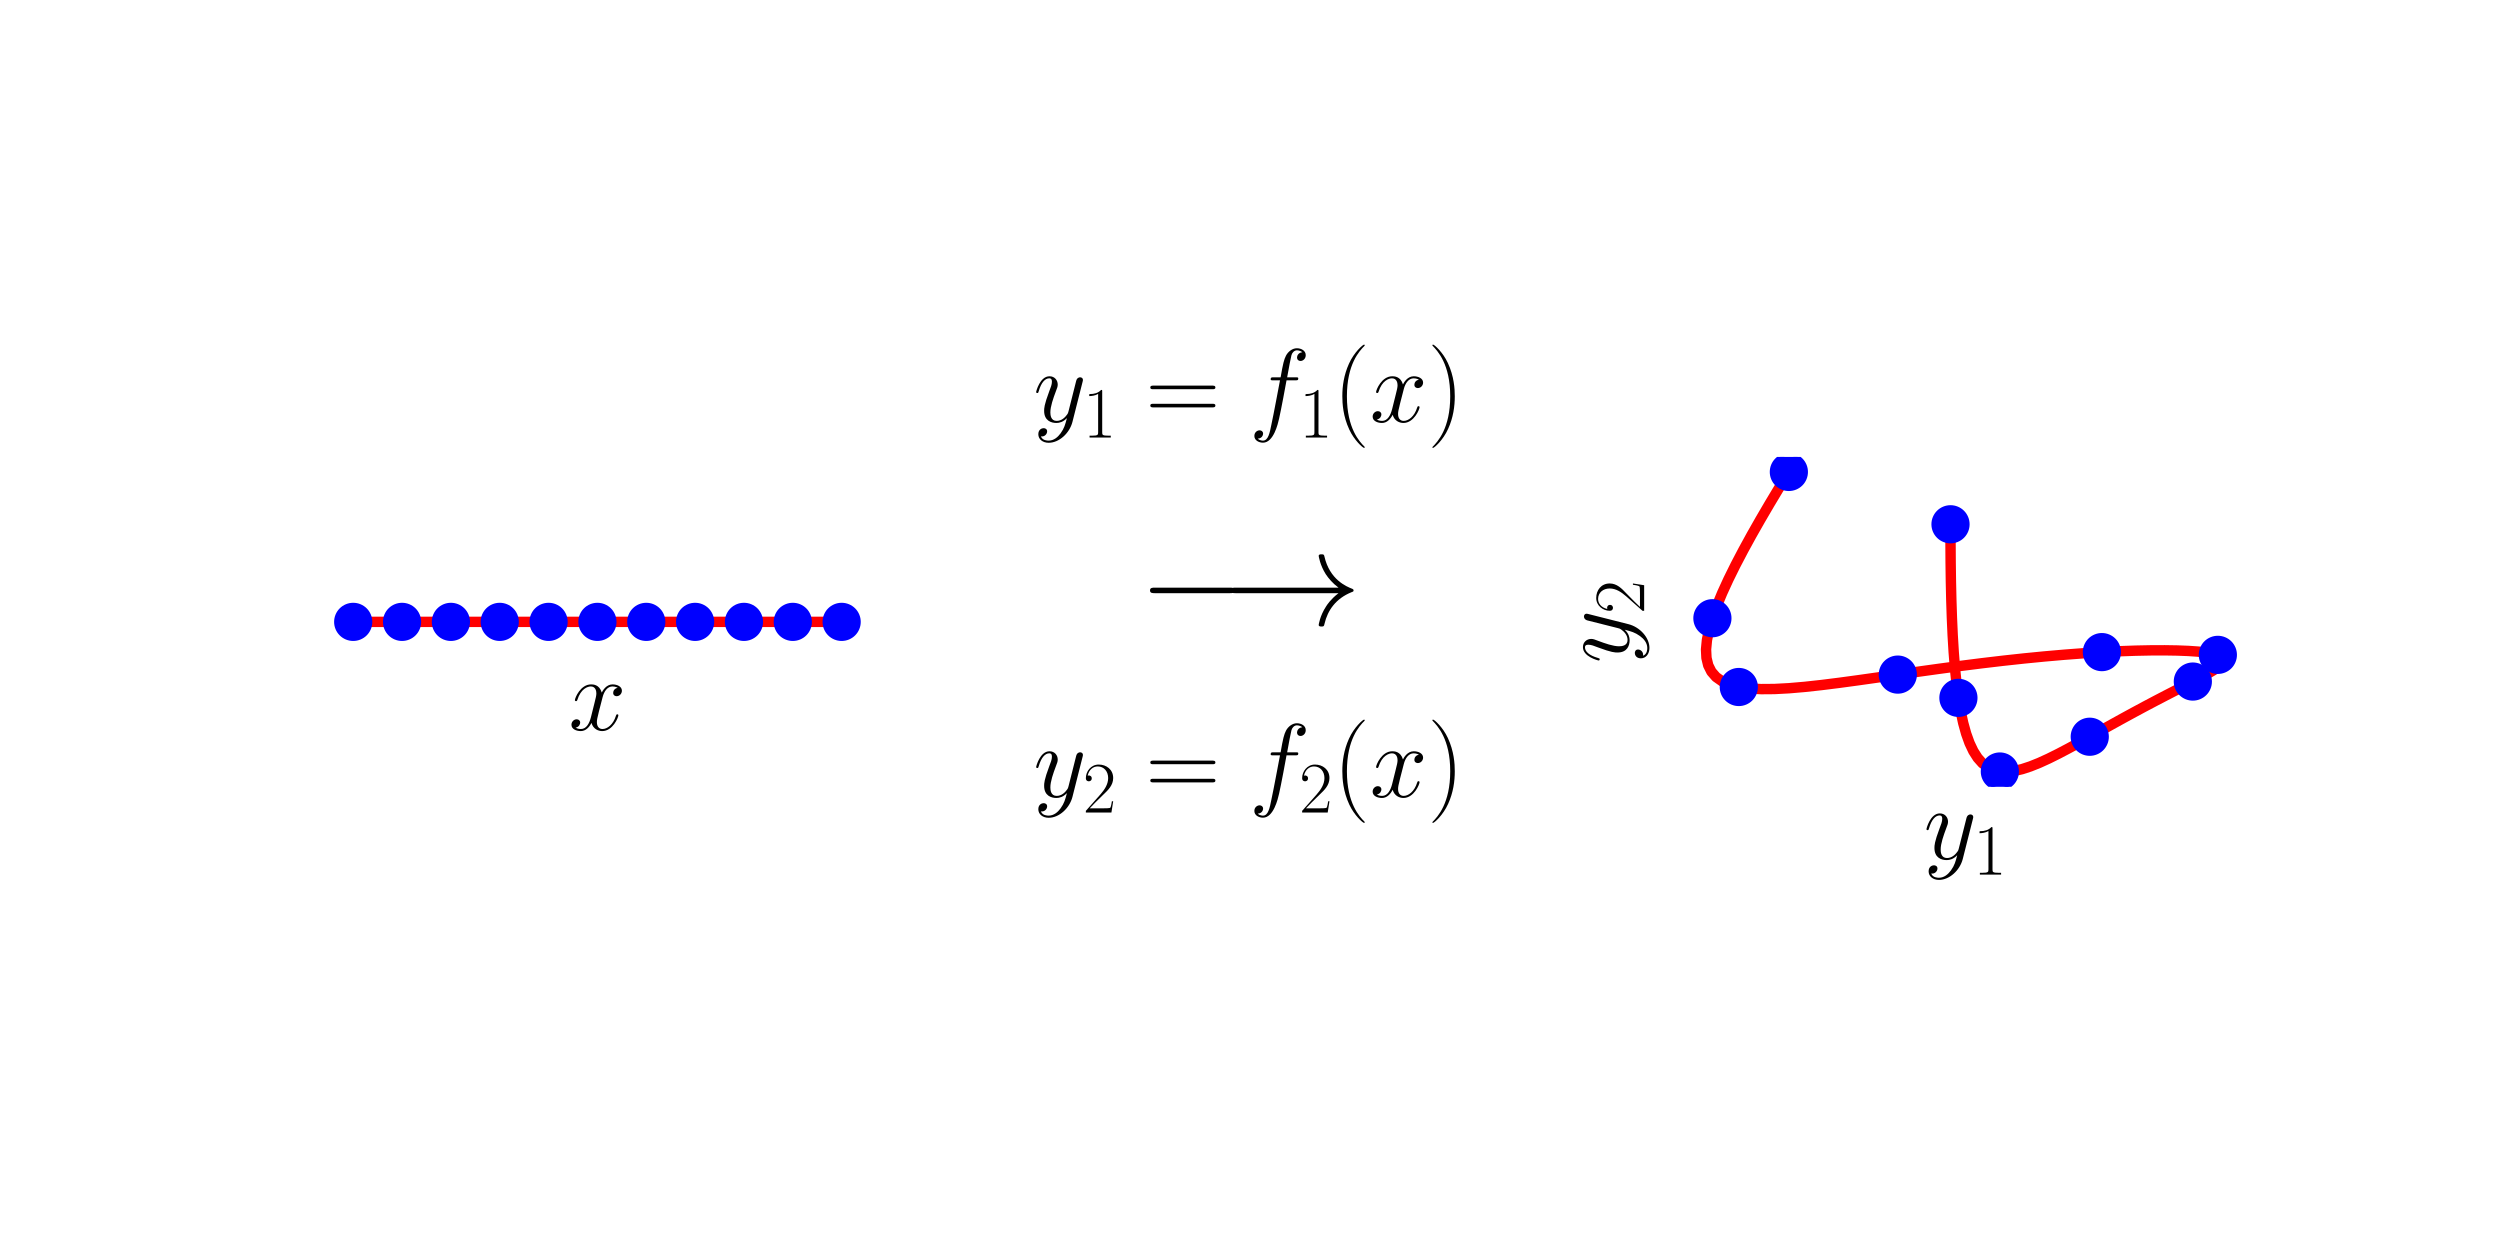
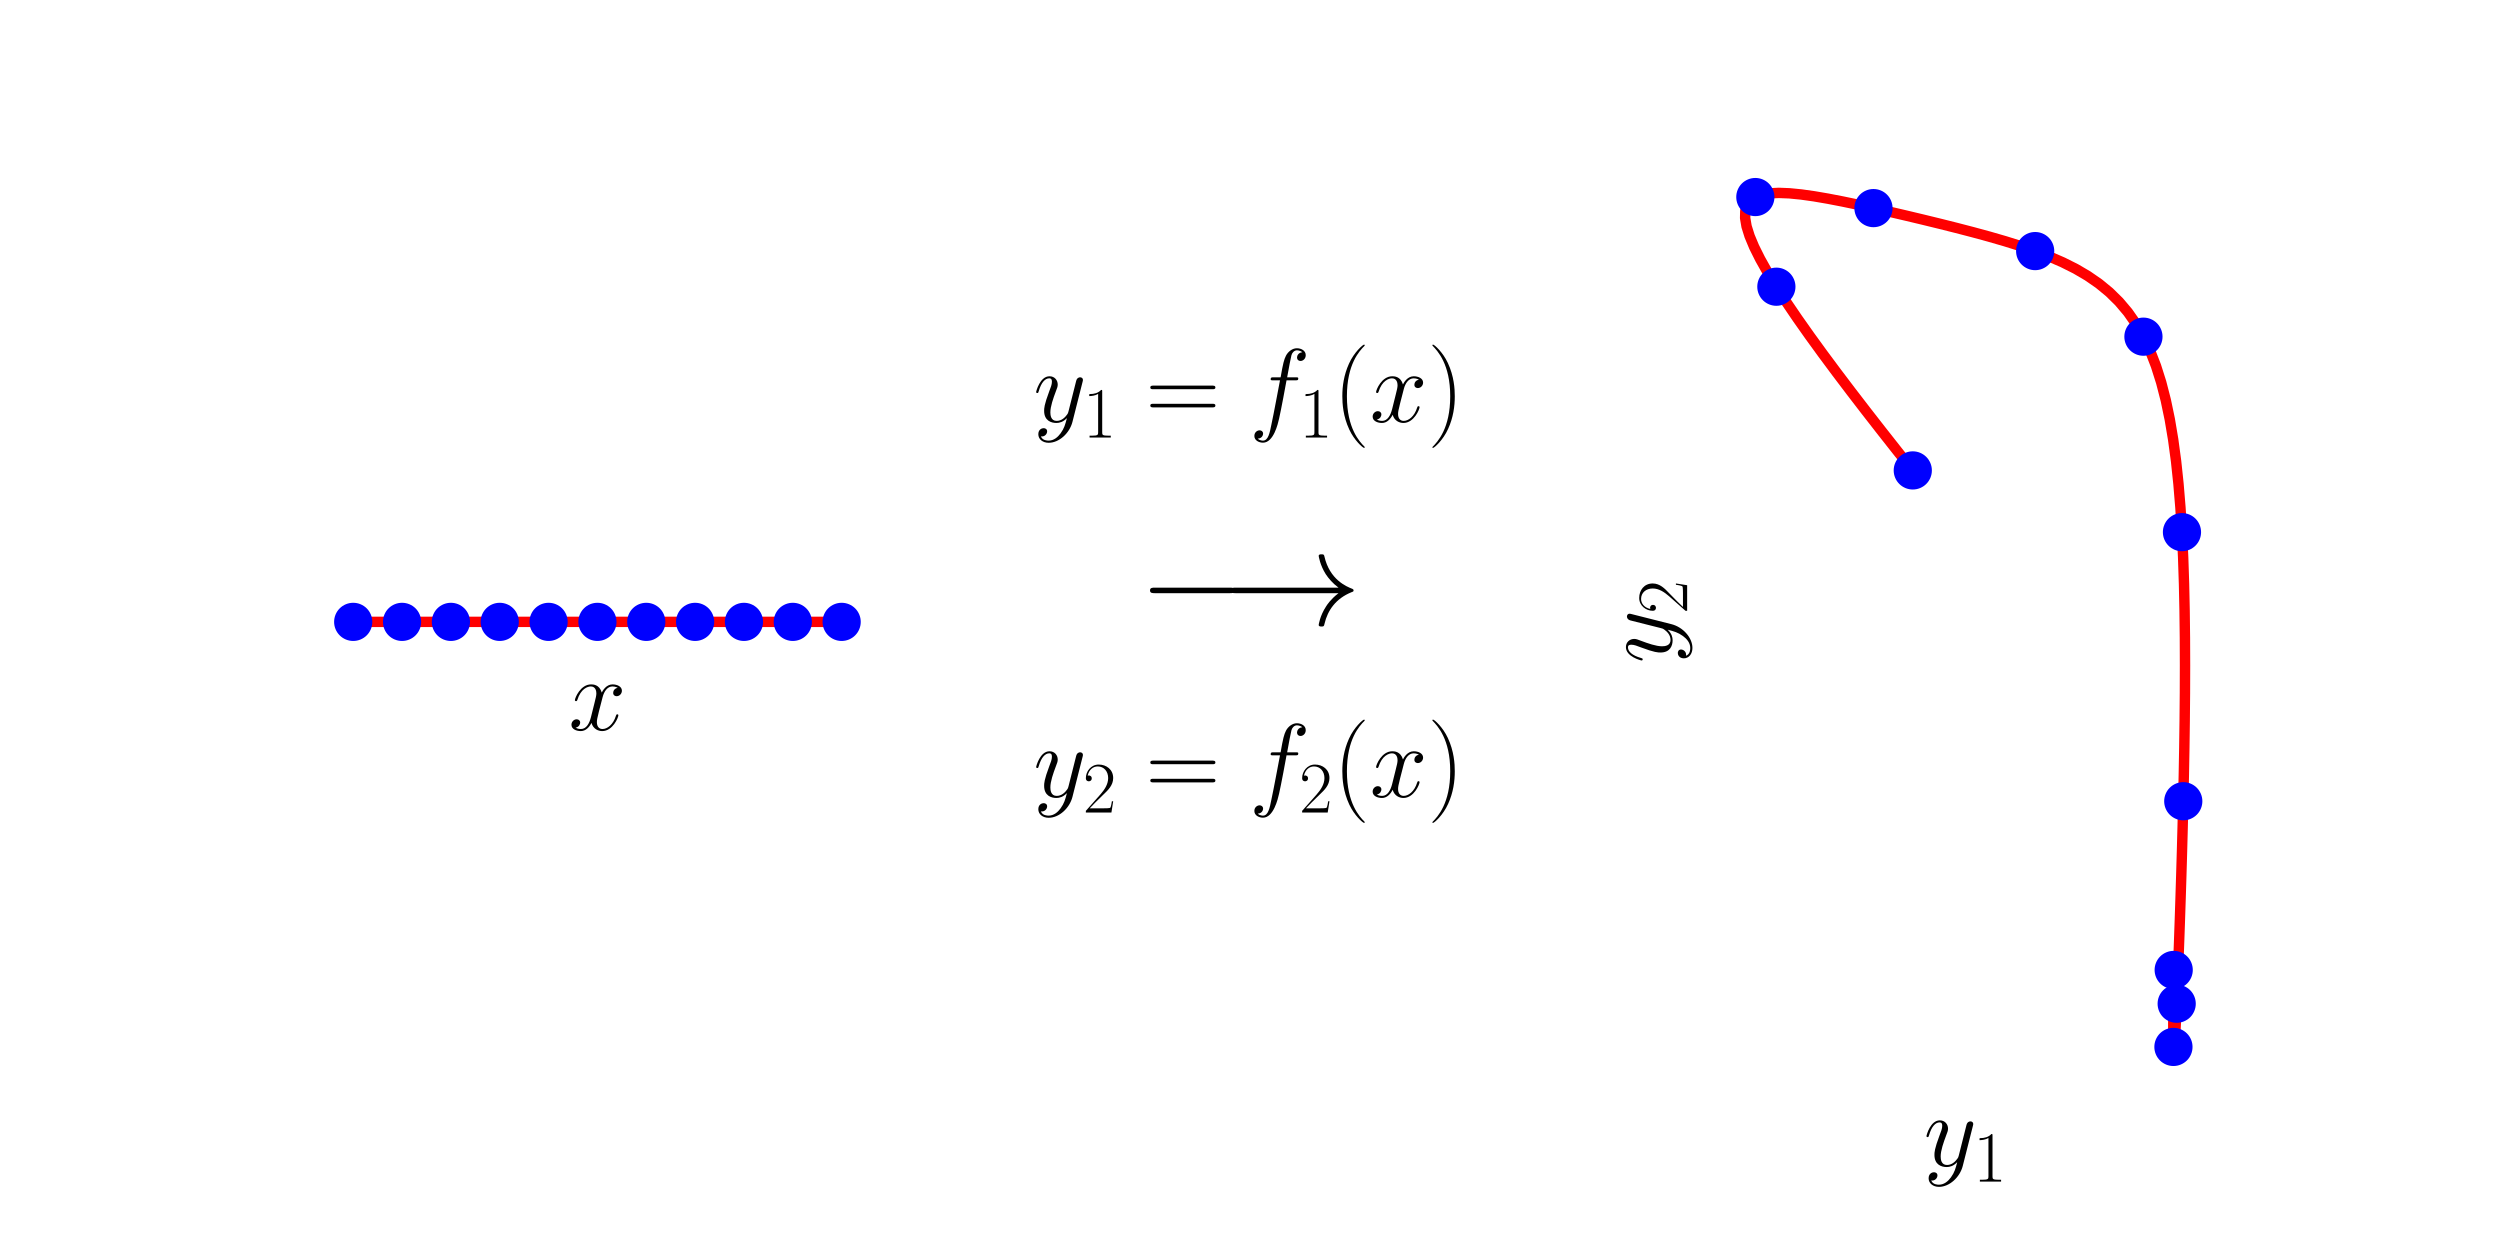
<svg xmlns="http://www.w3.org/2000/svg" xmlns:xlink="http://www.w3.org/1999/xlink" height="360pt" version="1.1" viewBox="0 0 720 360" width="720pt">
  <defs>
    <style type="text/css">
*{stroke-linecap:butt;stroke-linejoin:round;}
  </style>
  </defs>
  <g id="figure_1">
    <g id="patch_1">
      <path d="M 0 360  L 720 360  L 720 0  L 0 0  z " style="fill:none;" />
    </g>
    <g id="axes_1">
      <g id="matplotlib.axis_1">
        <g id="xtick_1" />
        <g id="xtick_2" />
        <g id="xtick_3" />
        <g id="text_1">
          <defs>
            <path d="M 47.406 40.719  C 44.203 40.109 43 37.719 43 35.828  C 43 33.422 44.906 32.625 46.297 32.625  C 49.297 32.625 51.406 35.219 51.406 37.922  C 51.406 42.109 46.594 44 42.406 44  C 36.297 44 32.906 38.016 32 36.125  C 29.703 44 23.5 44 21.703 44  C 11.5 44 6.094 30.938 6.094 28.734  C 6.094 28.344 6.5 27.844 7.203 27.844  C 8 27.844 8.203 28.438 8.406 28.844  C 11.797 39.922 18.5 42.016 21.406 42.016  C 25.906 42.016 26.797 37.812 26.797 35.422  C 26.797 33.234 26.203 30.938 25 26.141  L 21.594 12.469  C 20.094 6.484 17.203 1 11.906 1  C 11.406 1 8.906 1 6.797 2.297  C 10.406 3 11.203 5.984 11.203 7.188  C 11.203 9.188 9.703 10.375 7.797 10.375  C 5.406 10.375 2.797 8.281 2.797 5.094  C 2.797 0.891 7.5 -1 11.797 -1  C 16.594 -1 20 2.797 22.094 6.891  C 23.703 1 28.703 -1 32.406 -1  C 42.594 -1 48 12.078 48 14.266  C 48 14.766 47.594 15.172 47 15.172  C 46.094 15.172 46 14.672 45.703 13.875  C 43 5.094 37.203 1 32.703 1  C 29.203 1 27.297 3.594 27.297 7.688  C 27.297 9.875 27.703 11.469 29.297 18.062  L 32.797 31.625  C 34.297 37.625 37.703 42.016 42.297 42.016  C 42.5 42.016 45.297 42.016 47.406 40.719  z " id="CMMI12-120" />
          </defs>
          <g transform="translate(163.7437 210.2563)scale(0.3 -0.3)">
            <use transform="scale(0.996264)" xlink:href="#CMMI12-120" />
          </g>
        </g>
      </g>
      <g id="matplotlib.axis_2">
        <g id="ytick_1" />
        <g id="ytick_2" />
        <g id="ytick_3" />
      </g>
      <g id="line2d_1">
-         <path clip-path="url(#p7f1832fa50)" d="M 101.723 179.1  L 103.129 179.1  L 104.536 179.1  L 105.943 179.1  L 107.35 179.1  L 108.756 179.1  L 110.163 179.1  L 111.57 179.1  L 112.976 179.1  L 114.383 179.1  L 115.79 179.1  L 117.197 179.1  L 118.603 179.1  L 120.01 179.1  L 121.417 179.1  L 122.824 179.1  L 124.23 179.1  L 125.637 179.1  L 127.044 179.1  L 128.45 179.1  L 129.857 179.1  L 131.264 179.1  L 132.671 179.1  L 134.077 179.1  L 135.484 179.1  L 136.891 179.1  L 138.297 179.1  L 139.704 179.1  L 141.111 179.1  L 142.518 179.1  L 143.924 179.1  L 145.331 179.1  L 146.738 179.1  L 148.145 179.1  L 149.551 179.1  L 150.958 179.1  L 152.365 179.1  L 153.771 179.1  L 155.178 179.1  L 156.585 179.1  L 157.992 179.1  L 159.398 179.1  L 160.805 179.1  L 162.212 179.1  L 163.618 179.1  L 165.025 179.1  L 166.432 179.1  L 167.839 179.1  L 169.245 179.1  L 170.652 179.1  L 172.059 179.1  L 173.466 179.1  L 174.872 179.1  L 176.279 179.1  L 177.686 179.1  L 179.092 179.1  L 180.499 179.1  L 181.906 179.1  L 183.313 179.1  L 184.719 179.1  L 186.126 179.1  L 187.533 179.1  L 188.939 179.1  L 190.346 179.1  L 191.753 179.1  L 193.16 179.1  L 194.566 179.1  L 195.973 179.1  L 197.38 179.1  L 198.787 179.1  L 200.193 179.1  L 201.6 179.1  L 203.007 179.1  L 204.413 179.1  L 205.82 179.1  L 207.227 179.1  L 208.634 179.1  L 210.04 179.1  L 211.447 179.1  L 212.854 179.1  L 214.261 179.1  L 215.667 179.1  L 217.074 179.1  L 218.481 179.1  L 219.887 179.1  L 221.294 179.1  L 222.701 179.1  L 224.108 179.1  L 225.514 179.1  L 226.921 179.1  L 228.328 179.1  L 229.734 179.1  L 231.141 179.1  L 232.548 179.1  L 233.955 179.1  L 235.361 179.1  L 236.768 179.1  L 238.175 179.1  L 239.582 179.1  L 240.988 179.1  L 242.395 179.1  " style="fill:none;stroke:#ff0000;stroke-linecap:square;stroke-width:3;" />
+         <path clip-path="url(#p0e6d2710c1)" d="M 101.723 179.1  L 103.129 179.1  L 104.536 179.1  L 105.943 179.1  L 107.35 179.1  L 108.756 179.1  L 110.163 179.1  L 111.57 179.1  L 112.976 179.1  L 114.383 179.1  L 115.79 179.1  L 117.197 179.1  L 118.603 179.1  L 120.01 179.1  L 121.417 179.1  L 122.824 179.1  L 124.23 179.1  L 125.637 179.1  L 127.044 179.1  L 128.45 179.1  L 129.857 179.1  L 131.264 179.1  L 132.671 179.1  L 134.077 179.1  L 135.484 179.1  L 136.891 179.1  L 138.297 179.1  L 139.704 179.1  L 141.111 179.1  L 142.518 179.1  L 143.924 179.1  L 145.331 179.1  L 146.738 179.1  L 148.145 179.1  L 149.551 179.1  L 150.958 179.1  L 152.365 179.1  L 153.771 179.1  L 155.178 179.1  L 156.585 179.1  L 157.992 179.1  L 159.398 179.1  L 160.805 179.1  L 162.212 179.1  L 163.618 179.1  L 165.025 179.1  L 166.432 179.1  L 167.839 179.1  L 169.245 179.1  L 170.652 179.1  L 172.059 179.1  L 173.466 179.1  L 174.872 179.1  L 176.279 179.1  L 177.686 179.1  L 179.092 179.1  L 180.499 179.1  L 181.906 179.1  L 183.313 179.1  L 184.719 179.1  L 186.126 179.1  L 187.533 179.1  L 188.939 179.1  L 190.346 179.1  L 191.753 179.1  L 193.16 179.1  L 194.566 179.1  L 195.973 179.1  L 197.38 179.1  L 198.787 179.1  L 200.193 179.1  L 201.6 179.1  L 203.007 179.1  L 204.413 179.1  L 205.82 179.1  L 207.227 179.1  L 208.634 179.1  L 210.04 179.1  L 211.447 179.1  L 212.854 179.1  L 214.261 179.1  L 215.667 179.1  L 217.074 179.1  L 218.481 179.1  L 219.887 179.1  L 221.294 179.1  L 222.701 179.1  L 224.108 179.1  L 225.514 179.1  L 226.921 179.1  L 228.328 179.1  L 229.734 179.1  L 231.141 179.1  L 232.548 179.1  L 233.955 179.1  L 235.361 179.1  L 236.768 179.1  L 238.175 179.1  L 239.582 179.1  L 240.988 179.1  L 242.395 179.1  " style="fill:none;stroke:#ff0000;stroke-linecap:square;stroke-width:3;" />
      </g>
      <g id="line2d_2">
        <defs>
-           <path d="M 0 5  C 1.326 5 2.598 4.473 3.536 3.536  C 4.473 2.598 5 1.326 5 0  C 5 -1.326 4.473 -2.598 3.536 -3.536  C 2.598 -4.473 1.326 -5 0 -5  C -1.326 -5 -2.598 -4.473 -3.536 -3.536  C -4.473 -2.598 -5 -1.326 -5 0  C -5 1.326 -4.473 2.598 -3.536 3.536  C -2.598 4.473 -1.326 5 0 5  z " id="m14eec76928" style="stroke:#0000ff;" />
+           <path d="M 0 5  C 1.326 5 2.598 4.473 3.536 3.536  C 4.473 2.598 5 1.326 5 0  C 5 -1.326 4.473 -2.598 3.536 -3.536  C 2.598 -4.473 1.326 -5 0 -5  C -1.326 -5 -2.598 -4.473 -3.536 -3.536  C -4.473 -2.598 -5 -1.326 -5 0  C -5 1.326 -4.473 2.598 -3.536 3.536  C -2.598 4.473 -1.326 5 0 5  z " id="m57074ca4f7" style="stroke:#0000ff;" />
        </defs>
-         <g clip-path="url(#p7f1832fa50)">
-           <use style="fill:#0000ff;stroke:#0000ff;" x="101.723" xlink:href="#m14eec76928" y="179.1" />
-           <use style="fill:#0000ff;stroke:#0000ff;" x="115.79" xlink:href="#m14eec76928" y="179.1" />
-           <use style="fill:#0000ff;stroke:#0000ff;" x="129.857" xlink:href="#m14eec76928" y="179.1" />
-           <use style="fill:#0000ff;stroke:#0000ff;" x="143.924" xlink:href="#m14eec76928" y="179.1" />
-           <use style="fill:#0000ff;stroke:#0000ff;" x="157.992" xlink:href="#m14eec76928" y="179.1" />
-           <use style="fill:#0000ff;stroke:#0000ff;" x="172.059" xlink:href="#m14eec76928" y="179.1" />
-           <use style="fill:#0000ff;stroke:#0000ff;" x="186.126" xlink:href="#m14eec76928" y="179.1" />
-           <use style="fill:#0000ff;stroke:#0000ff;" x="200.193" xlink:href="#m14eec76928" y="179.1" />
-           <use style="fill:#0000ff;stroke:#0000ff;" x="214.261" xlink:href="#m14eec76928" y="179.1" />
-           <use style="fill:#0000ff;stroke:#0000ff;" x="228.328" xlink:href="#m14eec76928" y="179.1" />
-           <use style="fill:#0000ff;stroke:#0000ff;" x="242.395" xlink:href="#m14eec76928" y="179.1" />
+         <g clip-path="url(#p0e6d2710c1)">
+           <use style="fill:#0000ff;stroke:#0000ff;" x="101.723" xlink:href="#m57074ca4f7" y="179.1" />
+           <use style="fill:#0000ff;stroke:#0000ff;" x="115.79" xlink:href="#m57074ca4f7" y="179.1" />
+           <use style="fill:#0000ff;stroke:#0000ff;" x="129.857" xlink:href="#m57074ca4f7" y="179.1" />
+           <use style="fill:#0000ff;stroke:#0000ff;" x="143.924" xlink:href="#m57074ca4f7" y="179.1" />
+           <use style="fill:#0000ff;stroke:#0000ff;" x="157.992" xlink:href="#m57074ca4f7" y="179.1" />
+           <use style="fill:#0000ff;stroke:#0000ff;" x="172.059" xlink:href="#m57074ca4f7" y="179.1" />
+           <use style="fill:#0000ff;stroke:#0000ff;" x="186.126" xlink:href="#m57074ca4f7" y="179.1" />
+           <use style="fill:#0000ff;stroke:#0000ff;" x="200.193" xlink:href="#m57074ca4f7" y="179.1" />
+           <use style="fill:#0000ff;stroke:#0000ff;" x="214.261" xlink:href="#m57074ca4f7" y="179.1" />
+           <use style="fill:#0000ff;stroke:#0000ff;" x="228.328" xlink:href="#m57074ca4f7" y="179.1" />
+           <use style="fill:#0000ff;stroke:#0000ff;" x="242.395" xlink:href="#m57074ca4f7" y="179.1" />
        </g>
      </g>
    </g>
    <g id="axes_2">
      <g id="text_2">
        <defs>
          <path d="M 26.297 -10.938  C 23.594 -14.672 19.703 -18 14.797 -18  C 13.594 -18 8.797 -18 7.297 -13.891  C 7.594 -13.984 8.094 -13.984 8.297 -13.984  C 11.297 -13.984 13.297 -11.391 13.297 -9.094  C 13.297 -6.797 11.406 -6 9.906 -6  C 8.297 -6 4.797 -7.156 4.797 -11.859  C 4.797 -16.734 9.094 -20.094 14.797 -20.094  C 24.797 -20.094 34.906 -10.938 37.703 0.094  L 47.5 38.828  C 47.594 39.328 47.797 39.938 47.797 40.531  C 47.797 42.016 46.594 43.016 45.094 43.016  C 44.203 43.016 42.094 42.609 41.297 39.609  L 33.906 10.281  C 33.406 8.484 33.406 8.281 32.594 7.188  C 30.594 4.391 27.297 1 22.5 1  C 16.906 1 16.406 6.484 16.406 9.188  C 16.406 14.875 19.094 22.547 21.797 29.734  C 22.906 32.625 23.5 34.031 23.5 36.016  C 23.5 40.219 20.5 44 15.594 44  C 6.406 44 2.703 29.531 2.703 28.734  C 2.703 28.344 3.094 27.844 3.797 27.844  C 4.703 27.844 4.797 28.234 5.203 29.641  C 7.594 38.016 11.406 42.016 15.297 42.016  C 16.203 42.016 17.906 42.016 17.906 38.719  C 17.906 36.125 16.797 33.234 15.297 29.438  C 10.406 16.359 10.406 13.078 10.406 10.672  C 10.406 1.203 17.203 -1 22.203 -1  C 25.094 -1 28.703 -0.094 32.203 3.594  L 32.297 3.5  C 30.797 -2.297 29.797 -6.125 26.297 -10.938  z " id="CMMI12-121" />
          <path d="M 26.594 63.406  C 26.594 65.5 26.5 65.5 25.094 65.5  C 21.203 61.188 15.297 59.797 9.703 59.797  C 9.406 59.797 8.906 59.797 8.797 59.5  C 8.703 59.297 8.703 59.094 8.703 57  C 11.797 57 17 57.594 21 59.984  L 21 7.203  C 21 3.688 20.797 2.5 12.203 2.5  L 9.203 2.5  L 9.203 0  C 14 0 19 0 23.797 0  C 28.594 0 33.594 0 38.406 0  L 38.406 2.5  L 35.406 2.5  C 26.797 2.5 26.594 3.594 26.594 7.156  z " id="CMR17-49" />
          <path d="M 64.297 31.516  C 65.797 31.516 67.297 31.516 67.297 33.203  C 67.297 35 65.594 35 63.906 35  L 8 35  C 6.297 35 4.594 35 4.594 33.203  C 4.594 31.516 6.094 31.516 7.594 31.516  z M 63.906 14  C 65.594 14 67.297 14 67.297 15.797  C 67.297 17.484 65.797 17.484 64.297 17.484  L 7.594 17.484  C 6.094 17.484 4.594 17.484 4.594 15.797  C 4.594 14 6.297 14 8 14  z " id="CMR17-61" />
-           <path d="M 44.594 40.094  C 46.594 40.094 47.406 40.094 47.406 42  C 47.406 43 46.594 43 44.797 43  L 36.703 43  C 38.594 53.578 40 60.891 40.797 64.172  C 41.406 66.641 43.5 69 46.094 69  C 48.203 69 50.297 68.094 51.297 67.156  C 47.406 66.75 46.203 63.781 46.203 62.016  C 46.203 59.953 47.703 58.734 49.594 58.734  C 51.594 58.734 54.594 60.469 54.594 64.359  C 54.594 68.641 50.406 71 46 71  C 41.703 71 37.5 67.719 35.5 63.719  C 33.703 60.125 32.703 56.438 30.406 43  L 23.703 43  C 21.797 43 20.797 43 20.797 41.203  C 20.797 40.094 21.406 40.094 23.406 40.094  L 29.797 40.094  C 28 30.875 23.906 8.469 21.594 -2.141  C 19.906 -10.766 18.406 -18 13.406 -18  C 13.094 -18 10.203 -18 8.406 -16.109  C 13.5 -15.703 13.5 -11.344 13.5 -11.25  C 13.5 -9.266 12 -8.078 10.094 -8.078  C 8.094 -8.078 5.094 -9.766 5.094 -13.547  C 5.094 -17.812 9.5 -20 13.406 -20  C 23.594 -20 27.797 -1.844 28.906 3.109  C 30.703 10.75 35.594 37.125 36.094 40.094  z " id="CMMI12-102" />
-           <path d="M 30.594 -24.391  C 30.594 -24.297 30.594 -24.094 30.297 -23.797  C 25.703 -19.125 13.406 -6.359 13.406 24.688  C 13.406 55.766 25.5 68.422 30.406 73.391  C 30.406 73.5 30.594 73.703 30.594 74  C 30.594 74.297 30.297 74.5 29.906 74.5  C 28.797 74.5 20.297 67.125 15.406 56.156  C 10.406 45.109 9 34.359 9 24.812  C 9 17.625 9.703 5.484 15.703 -7.359  C 20.5 -17.734 28.703 -25 29.906 -25  C 30.406 -25 30.594 -24.797 30.594 -24.391  z " id="CMR17-40" />
-           <path d="M 26.297 24.688  C 26.297 31.875 25.594 44.016 19.594 56.859  C 14.797 67.234 6.594 74.5 5.406 74.5  C 5.094 74.5 4.703 74.391 4.703 73.891  C 4.703 73.703 4.797 73.594 4.906 73.391  C 9.703 68.406 21.906 55.75 21.906 24.75  C 21.906 -6.359 9.797 -19.016 4.906 -24.016  C 4.797 -24.203 4.703 -24.312 4.703 -24.5  C 4.703 -25 5.094 -25 5.406 -25  C 6.5 -25 15 -17.625 19.906 -6.656  C 24.906 4.391 26.297 15.141 26.297 24.688  z " id="CMR17-41" />
+           <path d="M 44.594 40.094  C 46.594 40.094 47.406 40.094 47.406 42  C 47.406 43 46.594 43 44.797 43  L 36.703 43  C 38.594 53.578 40 60.891 40.797 64.172  C 41.406 66.641 43.5 69 46.094 69  C 48.203 69 50.297 68.094 51.297 67.156  C 47.406 66.75 46.203 63.781 46.203 62.016  C 46.203 59.953 47.703 58.734 49.594 58.734  C 51.594 58.734 54.594 60.469 54.594 64.359  C 54.594 68.641 50.406 71 46 71  C 41.703 71 37.5 67.719 35.5 63.719  C 33.703 60.125 32.703 56.422 30.406 43  L 23.703 43  C 21.797 43 20.797 43 20.797 41.203  C 20.797 40.094 21.406 40.094 23.406 40.094  L 29.797 40.094  C 28 30.875 23.906 8.469 21.594 -2.141  C 19.906 -10.766 18.406 -18 13.406 -18  C 13.094 -18 10.203 -18 8.406 -16.109  C 13.5 -15.703 13.5 -11.344 13.5 -11.25  C 13.5 -9.266 12 -8.078 10.094 -8.078  C 8.094 -8.078 5.094 -9.766 5.094 -13.547  C 5.094 -17.812 9.5 -20 13.406 -20  C 23.594 -20 27.797 -1.844 28.906 3.109  C 30.703 10.75 35.594 37.125 36.094 40.094  z " id="CMMI12-102" />
+           <path d="M 30.594 -24.391  C 30.594 -24.297 30.594 -24.094 30.297 -23.797  C 25.703 -19.125 13.406 -6.359 13.406 24.703  C 13.406 55.766 25.5 68.422 30.406 73.391  C 30.406 73.5 30.594 73.703 30.594 74  C 30.594 74.297 30.297 74.5 29.906 74.5  C 28.797 74.5 20.297 67.125 15.406 56.156  C 10.406 45.109 9 34.359 9 24.812  C 9 17.625 9.703 5.484 15.703 -7.359  C 20.5 -17.734 28.703 -25 29.906 -25  C 30.406 -25 30.594 -24.797 30.594 -24.391  z " id="CMR17-40" />
+           <path d="M 26.297 24.703  C 26.297 31.875 25.594 44.016 19.594 56.859  C 14.797 67.234 6.594 74.5 5.406 74.5  C 5.094 74.5 4.703 74.391 4.703 73.891  C 4.703 73.703 4.797 73.594 4.906 73.391  C 9.703 68.406 21.906 55.75 21.906 24.75  C 21.906 -6.359 9.797 -19.016 4.906 -24.016  C 4.797 -24.203 4.703 -24.312 4.703 -24.5  C 4.703 -25 5.094 -25 5.406 -25  C 6.5 -25 15 -17.625 19.906 -6.656  C 24.906 4.391 26.297 15.141 26.297 24.703  z " id="CMR17-41" />
        </defs>
        <g transform="translate(297.6011 126)scale(0.3 -0.3)">
          <use transform="translate(0 14.94392)scale(0.996264)" xlink:href="#CMMI12-121" />
          <use transform="translate(47.56419 0)scale(0.697382)" xlink:href="#CMR17-49" />
          <use transform="translate(107.7195 14.94392)scale(0.996264)" xlink:href="#CMR17-61" />
          <use transform="translate(207.1083 14.94392)scale(0.996264)" xlink:href="#CMMI12-102" />
          <use transform="translate(255.1915 0)scale(0.697382)" xlink:href="#CMR17-49" />
          <use transform="translate(287.6729 14.94392)scale(0.996264)" xlink:href="#CMR17-40" />
          <use transform="translate(322.9536 14.94392)scale(0.996264)" xlink:href="#CMMI12-120" />
          <use transform="translate(378.3877 14.94392)scale(0.996264)" xlink:href="#CMR17-41" />
        </g>
      </g>
      <g id="text_3">
        <defs>
          <path d="M 65.906 23  C 67.594 23 69.406 23 69.406 25  C 69.406 27 67.594 27 65.906 27  L 11.797 27  C 10.094 27 8.297 27 8.297 25  C 8.297 23 10.094 23 11.797 23  z " id="CMSY10-0" />
          <path d="M 83.406 23  C 77.906 18.797 75.203 14.703 74.406 13.406  C 69.906 6.5 69.094 0.203 69.094 0.094  C 69.094 -1.094 70.297 -1.094 71.094 -1.094  C 72.797 -1.094 72.906 -0.906 73.297 0.906  C 75.594 10.703 81.5 19.094 92.797 23.703  C 94 24.094 94.297 24.297 94.297 25  C 94.297 25.703 93.703 26 93.5 26.094  C 89.094 27.797 77 32.797 73.203 49.594  C 72.906 50.797 72.797 51.094 71.094 51.094  C 70.297 51.094 69.094 51.094 69.094 49.891  C 69.094 49.688 70 43.391 74.203 36.703  C 76.203 33.703 79.094 30.203 83.406 27  L 9.094 27  C 7.297 27 5.5 27 5.5 25  C 5.5 23 7.297 23 9.094 23  z " id="CMSY10-33" />
        </defs>
        <g transform="translate(327.898 180)scale(0.4 -0.4)">
          <use transform="scale(0.996264)" xlink:href="#CMSY10-0" />
          <use transform="translate(60.88306 0)scale(0.996264)" xlink:href="#CMSY10-33" />
        </g>
      </g>
      <g id="text_4">
        <defs>
          <path d="M 41.703 15.453  L 39.906 15.453  C 38.906 8.375 38.094 7.172 37.703 6.562  C 37.203 5.766 30 5.766 28.594 5.766  L 9.406 5.766  C 13 9.672 20 16.75 28.5 24.953  C 34.594 30.734 41.703 37.531 41.703 47.422  C 41.703 59.219 32.297 66 21.797 66  C 10.797 66 4.094 56.312 4.094 47.344  C 4.094 43.438 7 42.938 8.203 42.938  C 9.203 42.938 12.203 43.547 12.203 47.031  C 12.203 50.109 9.594 51 8.203 51  C 7.594 51 7 50.906 6.594 50.703  C 8.5 59.219 14.297 63.406 20.406 63.406  C 29.094 63.406 34.797 56.516 34.797 47.422  C 34.797 38.734 29.703 31.25 24 24.75  L 4.094 2.281  L 4.094 0  L 39.297 0  z " id="CMR17-50" />
        </defs>
        <g transform="translate(297.6011 234)scale(0.3 -0.3)">
          <use transform="translate(0 14.94392)scale(0.996264)" xlink:href="#CMMI12-121" />
          <use transform="translate(47.56419 0)scale(0.697382)" xlink:href="#CMR17-50" />
          <use transform="translate(107.7195 14.94392)scale(0.996264)" xlink:href="#CMR17-61" />
          <use transform="translate(207.1083 14.94392)scale(0.996264)" xlink:href="#CMMI12-102" />
          <use transform="translate(255.1915 0)scale(0.697382)" xlink:href="#CMR17-50" />
          <use transform="translate(287.6729 14.94392)scale(0.996264)" xlink:href="#CMR17-40" />
          <use transform="translate(322.9536 14.94392)scale(0.996264)" xlink:href="#CMMI12-120" />
          <use transform="translate(378.3877 14.94392)scale(0.996264)" xlink:href="#CMR17-41" />
        </g>
      </g>
    </g>
    <g id="axes_3">
      <g id="matplotlib.axis_3">
        <g id="xtick_4" />
        <g id="xtick_5" />
        <g id="xtick_6" />
        <g id="text_5">
-           <g transform="translate(554.0091 251.8933)scale(0.3 -0.3)">
+           <g transform="translate(554.0091 340.295)scale(0.3 -0.3)">
            <use transform="translate(0 14.94392)scale(0.996264)" xlink:href="#CMMI12-121" />
            <use transform="translate(47.56419 0)scale(0.697382)" xlink:href="#CMR17-49" />
          </g>
        </g>
      </g>
      <g id="matplotlib.axis_4">
        <g id="ytick_4" />
        <g id="ytick_5" />
        <g id="ytick_6" />
+         <g id="ytick_7" />
+         <g id="ytick_8" />
+         <g id="ytick_9" />
        <g id="text_6">
-           <g transform="translate(473.5164 191.0321)rotate(-90)scale(0.3 -0.3)">
+           <g transform="translate(485.8974 191.0321)rotate(-90)scale(0.3 -0.3)">
            <use transform="translate(0 14.94392)scale(0.996264)" xlink:href="#CMMI12-121" />
            <use transform="translate(47.56419 0)scale(0.697382)" xlink:href="#CMR17-50" />
          </g>
        </g>
      </g>
      <g id="line2d_3">
-         <path clip-path="url(#pfc99040d33)" d="M 515.192 135.92  L 512.404 140.483  L 509.669 145.047  L 507.016 149.583  L 504.473 154.06  L 502.069 158.448  L 499.833 162.718  L 497.797 166.839  L 495.988 170.785  L 494.438 174.528  L 493.173 178.046  L 492.219 181.316  L 491.601 184.321  L 491.342 187.045  L 491.461 189.478  L 491.973 191.614  L 492.893 193.448  L 494.23 194.982  L 495.989 196.221  L 498.172 197.175  L 500.776 197.855  L 503.796 198.279  L 507.22 198.465  L 511.033 198.434  L 515.217 198.212  L 519.748 197.822  L 524.6 197.291  L 529.743 196.646  L 535.144 195.913  L 540.766 195.118  L 546.572 194.286  L 552.52 193.439  L 558.568 192.598  L 564.674 191.783  L 570.793 191.009  L 576.881 190.29  L 582.894 189.637  L 588.788 189.057  L 594.52 188.558  L 600.052 188.141  L 605.343 187.808  L 610.358 187.558  L 615.063 187.391  L 619.429 187.302  L 623.428 187.288  L 627.039 187.346  L 630.241 187.471  L 633.021 187.661  L 635.368 187.914  L 637.276 188.226  L 638.742 188.6  L 639.77 189.034  L 640.366 189.532  L 640.54 190.096  L 640.307 190.73  L 639.684 191.44  L 638.691 192.23  L 637.354 193.105  L 635.696 194.071  L 633.748 195.131  L 631.537 196.288  L 629.096 197.544  L 626.455 198.896  L 623.646 200.343  L 620.701 201.877  L 617.651 203.489  L 614.527 205.168  L 611.358 206.897  L 608.172 208.657  L 604.994 210.427  L 601.85 212.182  L 598.761 213.894  L 595.747 215.533  L 592.825 217.069  L 590.011 218.468  L 587.318 219.698  L 584.757 220.725  L 582.335 221.518  L 580.058 222.046  L 577.932 222.28  L 575.958 222.195  L 574.136 221.768  L 572.465 220.981  L 570.944 219.818  L 569.567 218.271  L 568.331 216.334  L 567.228 214.008  L 566.254 211.298  L 565.4 208.213  L 564.659 204.768  L 564.024 200.984  L 563.485 196.883  L 563.036 192.492  L 562.669 187.842  L 562.374 182.966  L 562.146 177.898  L 561.976 172.677  L 561.857 167.338  L 561.784 161.919  L 561.749 156.459  L 561.747 150.992  " style="fill:none;stroke:#ff0000;stroke-linecap:square;stroke-width:3;" />
+         <path clip-path="url(#pa9a1b2dbe4)" d="M 626.024 279.346  L 625.993 282.259  L 625.965 285.104  L 625.941 287.85  L 625.922 290.464  L 625.908 292.914  L 625.901 295.166  L 625.9 297.185  L 625.908 298.939  L 625.924 300.393  L 625.951 301.515  L 625.987 302.276  L 626.035 302.645  L 626.095 302.598  L 626.168 302.11  L 626.253 301.161  L 626.352 299.736  L 626.465 297.82  L 626.591 295.406  L 626.731 292.491  L 626.884 289.073  L 627.049 285.159  L 627.225 280.76  L 627.411 275.888  L 627.605 270.565  L 627.805 264.813  L 628.008 258.662  L 628.211 252.143  L 628.411 245.292  L 628.603 238.148  L 628.782 230.754  L 628.944 223.154  L 629.082 215.394  L 629.19 207.521  L 629.26 199.585  L 629.285 191.632  L 629.255 183.712  L 629.163 175.871  L 628.998 168.154  L 628.75 160.603  L 628.408 153.258  L 627.962 146.157  L 627.398 139.33  L 626.707 132.807  L 625.876 126.61  L 624.893 120.758  L 623.746 115.265  L 622.425 110.139  L 620.918 105.382  L 619.216 100.993  L 617.309 96.964  L 615.189 93.284  L 612.851 89.937  L 610.289 86.904  L 607.5 84.16  L 604.483 81.683  L 601.241 79.444  L 597.776 77.415  L 594.095 75.569  L 590.209 73.877  L 586.129 72.313  L 581.872 70.851  L 577.455 69.471  L 572.901 68.153  L 568.233 66.881  L 563.48 65.646  L 558.672 64.439  L 553.84 63.26  L 549.02 62.11  L 544.248 60.998  L 539.561 59.934  L 534.997 58.934  L 530.595 58.018  L 526.394 57.208  L 522.432 56.53  L 518.744 56.009  L 515.365 55.675  L 512.328 55.555  L 509.661 55.676  L 507.391 56.066  L 505.539 56.75  L 504.122 57.748  L 503.155 59.08  L 502.646 60.76  L 502.598 62.799  L 503.01 65.204  L 503.876 67.974  L 505.185 71.107  L 506.922 74.595  L 509.066 78.422  L 511.594 82.573  L 514.479 87.023  L 517.69 91.749  L 521.194 96.719  L 524.957 101.903  L 528.942 107.265  L 533.11 112.77  L 537.426 118.381  L 541.851 124.062  L 546.348 129.774  L 550.881 135.481  " style="fill:none;stroke:#ff0000;stroke-linecap:square;stroke-width:3;" />
      </g>
      <g id="line2d_4">
-         <g clip-path="url(#pfc99040d33)">
-           <use style="fill:#0000ff;stroke:#0000ff;" x="515.192" xlink:href="#m14eec76928" y="135.92" />
-           <use style="fill:#0000ff;stroke:#0000ff;" x="493.173" xlink:href="#m14eec76928" y="178.046" />
-           <use style="fill:#0000ff;stroke:#0000ff;" x="500.776" xlink:href="#m14eec76928" y="197.855" />
-           <use style="fill:#0000ff;stroke:#0000ff;" x="546.572" xlink:href="#m14eec76928" y="194.286" />
-           <use style="fill:#0000ff;stroke:#0000ff;" x="605.343" xlink:href="#m14eec76928" y="187.808" />
-           <use style="fill:#0000ff;stroke:#0000ff;" x="638.742" xlink:href="#m14eec76928" y="188.6" />
-           <use style="fill:#0000ff;stroke:#0000ff;" x="631.537" xlink:href="#m14eec76928" y="196.288" />
-           <use style="fill:#0000ff;stroke:#0000ff;" x="601.85" xlink:href="#m14eec76928" y="212.182" />
-           <use style="fill:#0000ff;stroke:#0000ff;" x="575.958" xlink:href="#m14eec76928" y="222.195" />
-           <use style="fill:#0000ff;stroke:#0000ff;" x="564.024" xlink:href="#m14eec76928" y="200.984" />
-           <use style="fill:#0000ff;stroke:#0000ff;" x="561.747" xlink:href="#m14eec76928" y="150.992" />
+         <g clip-path="url(#pa9a1b2dbe4)">
+           <use style="fill:#0000ff;stroke:#0000ff;" x="626.024" xlink:href="#m57074ca4f7" y="279.346" />
+           <use style="fill:#0000ff;stroke:#0000ff;" x="625.951" xlink:href="#m57074ca4f7" y="301.515" />
+           <use style="fill:#0000ff;stroke:#0000ff;" x="626.884" xlink:href="#m57074ca4f7" y="289.073" />
+           <use style="fill:#0000ff;stroke:#0000ff;" x="628.782" xlink:href="#m57074ca4f7" y="230.754" />
+           <use style="fill:#0000ff;stroke:#0000ff;" x="628.408" xlink:href="#m57074ca4f7" y="153.258" />
+           <use style="fill:#0000ff;stroke:#0000ff;" x="617.309" xlink:href="#m57074ca4f7" y="96.964" />
+           <use style="fill:#0000ff;stroke:#0000ff;" x="586.129" xlink:href="#m57074ca4f7" y="72.313" />
+           <use style="fill:#0000ff;stroke:#0000ff;" x="539.561" xlink:href="#m57074ca4f7" y="59.934" />
+           <use style="fill:#0000ff;stroke:#0000ff;" x="505.539" xlink:href="#m57074ca4f7" y="56.75" />
+           <use style="fill:#0000ff;stroke:#0000ff;" x="511.594" xlink:href="#m57074ca4f7" y="82.573" />
+           <use style="fill:#0000ff;stroke:#0000ff;" x="550.881" xlink:href="#m57074ca4f7" y="135.481" />
        </g>
      </g>
    </g>
  </g>
  <defs>
-     <clipPath id="p7f1832fa50">
+     <clipPath id="p0e6d2710c1">
      <rect height="11.723" width="164.118" x="90" y="173.239" />
    </clipPath>
-     <clipPath id="pfc99040d33">
-       <rect height="94.997" width="164.118" x="483.882" y="131.602" />
+     <clipPath id="pa9a1b2dbe4">
+       <rect height="271.8" width="139.356" x="496.263" y="43.2" />
    </clipPath>
  </defs>
</svg>
